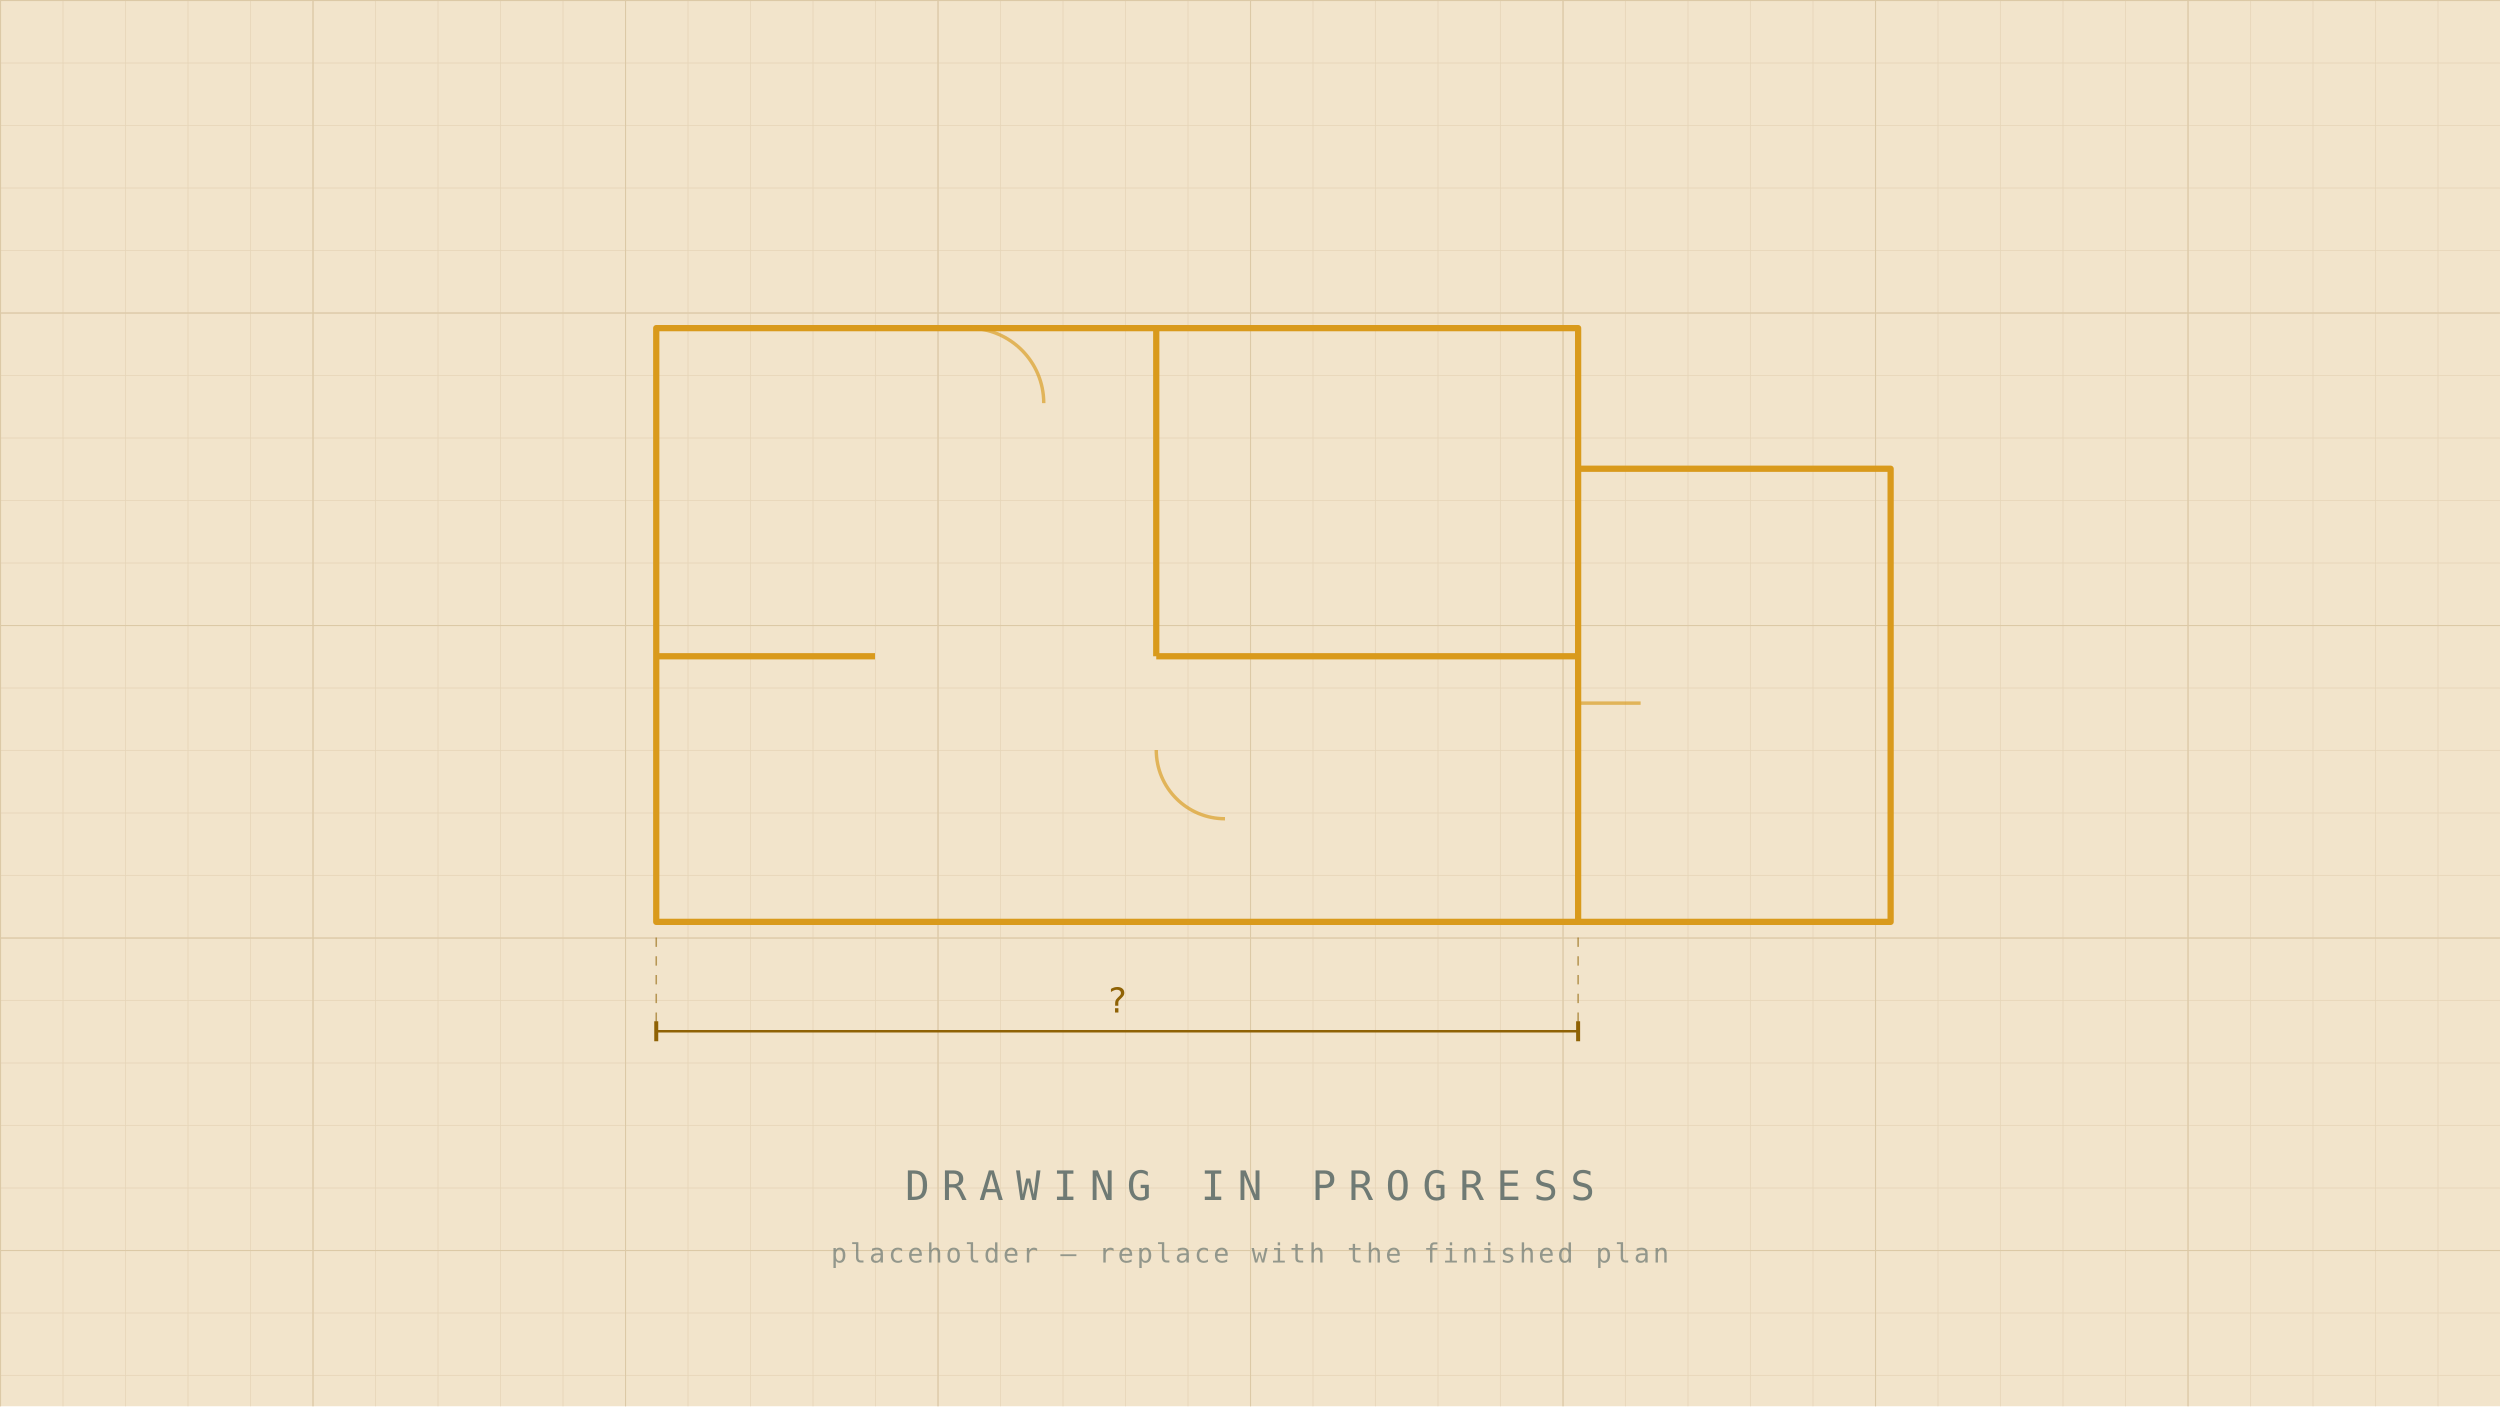
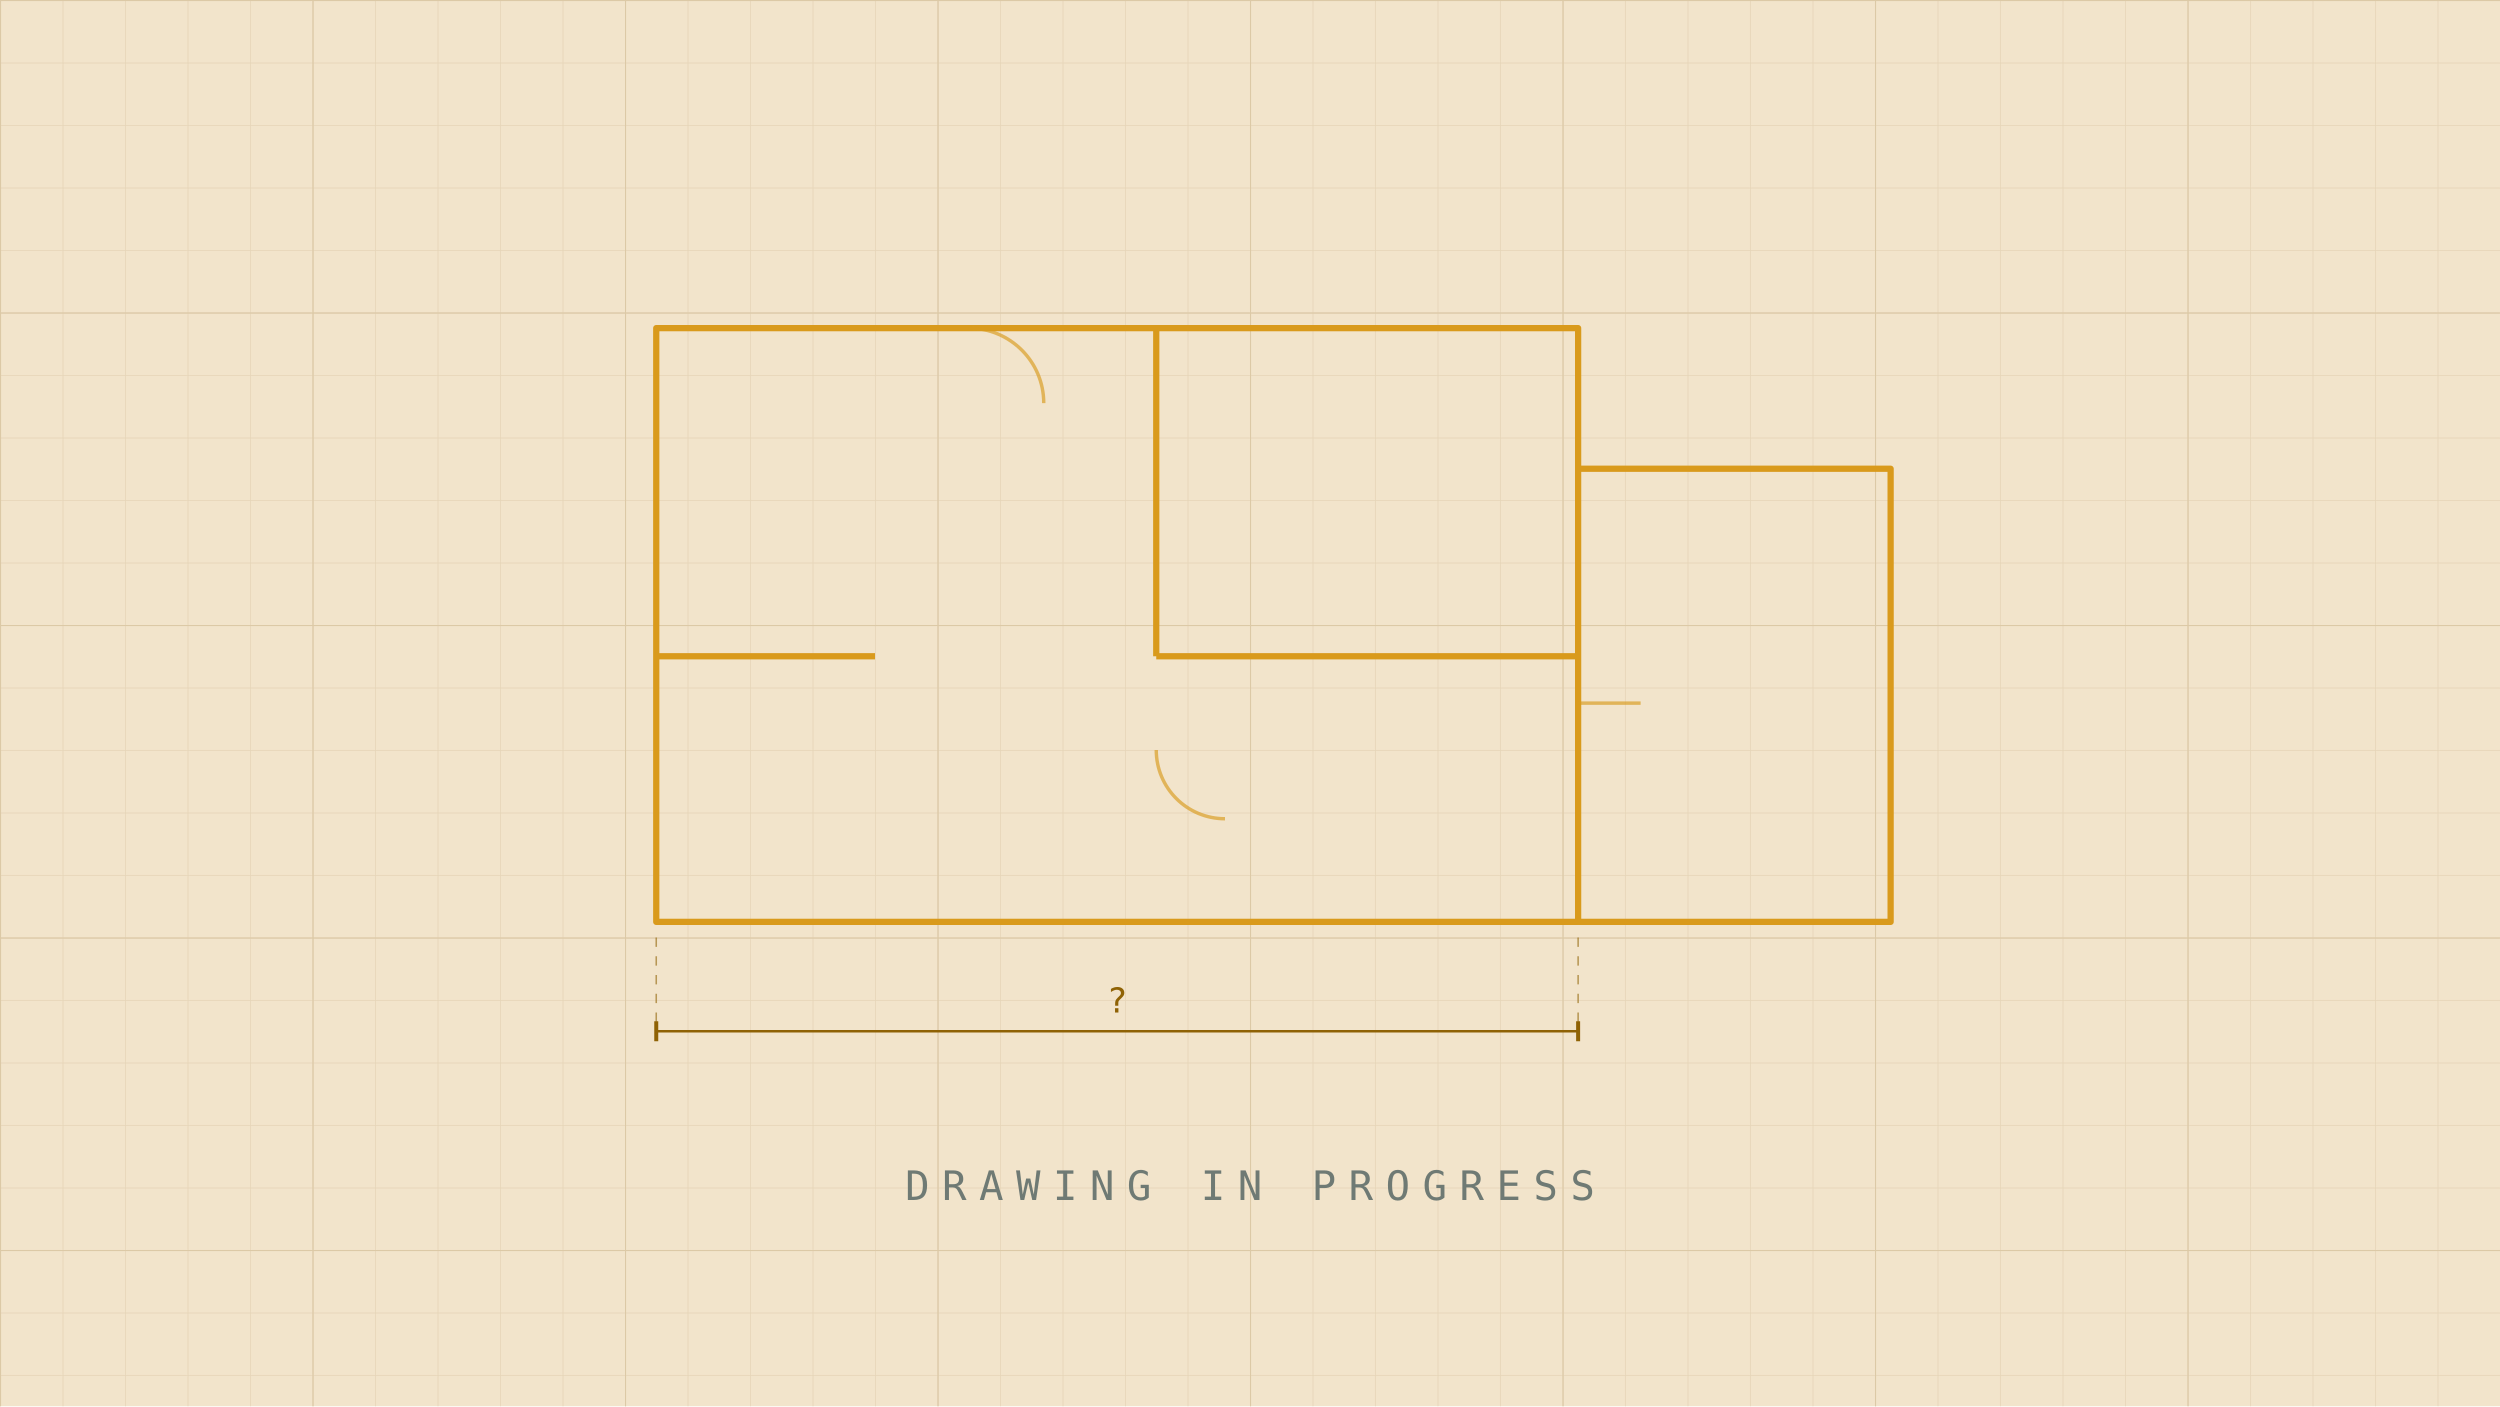
<svg xmlns="http://www.w3.org/2000/svg" viewBox="0 0 1600 900" width="1600" height="900" role="img" aria-label="Placeholder: drawing in progress">
  <defs>
    <pattern id="grid" width="40" height="40" patternUnits="userSpaceOnUse">
      <path d="M40 0H0V40" fill="none" stroke="#e6d5b8" stroke-width="1" />
    </pattern>
    <pattern id="gridCoarse" width="200" height="200" patternUnits="userSpaceOnUse">
      <path d="M200 0H0V200" fill="none" stroke="#dcc9a6" stroke-width="1.4" />
    </pattern>
    <marker id="tick" markerWidth="10" markerHeight="10" refX="5" refY="5" orient="auto">
      <path d="M5 1V9" stroke="#8f6205" stroke-width="1.6" />
    </marker>
  </defs>
  <rect width="1600" height="900" fill="#f2e4cb" />
  <rect width="1600" height="900" fill="url(#grid)" />
  <rect width="1600" height="900" fill="url(#gridCoarse)" />
  <g fill="none" stroke="#d99a1c" stroke-width="4" stroke-linejoin="round">
    <path d="M420 210 H1010 V590 H420 Z" />
    <path d="M740 210 V420 M740 420 H1010" />
    <path d="M420 420 H560" />
    <path d="M1010 300 H1210 V590 H1010" />
  </g>
  <g fill="none" stroke="#d99a1c" stroke-width="2.2" stroke-opacity="0.65">
    <path d="M620 210 A48 48 0 0 1 668 258" />
    <path d="M740 480 A44 44 0 0 0 784 524" />
    <path d="M1010 450 H1050" />
  </g>
  <g stroke="#8f6205" stroke-width="1.6">
    <path d="M420 660 H1010" marker-start="url(#tick)" marker-end="url(#tick)" />
    <path d="M420 600 V670 M1010 600 V670" stroke-width="1" stroke-dasharray="6 6" stroke-opacity="0.6" />
  </g>
  <text x="715" y="648" text-anchor="middle" font-family="ui-monospace, SFMono-Regular, Menlo, Consolas, monospace" font-size="22" fill="#8f6205" letter-spacing="3">?</text>
  <text x="800" y="768" text-anchor="middle" font-family="ui-monospace, SFMono-Regular, Menlo, Consolas, monospace" font-size="26" fill="#6f7a74" letter-spacing="8">DRAWING IN PROGRESS</text>
-   <text x="800" y="808" text-anchor="middle" font-family="ui-monospace, SFMono-Regular, Menlo, Consolas, monospace" font-size="17" fill="#6f7a74" fill-opacity="0.72" letter-spacing="2">placeholder — replace with the finished plan</text>
</svg>
